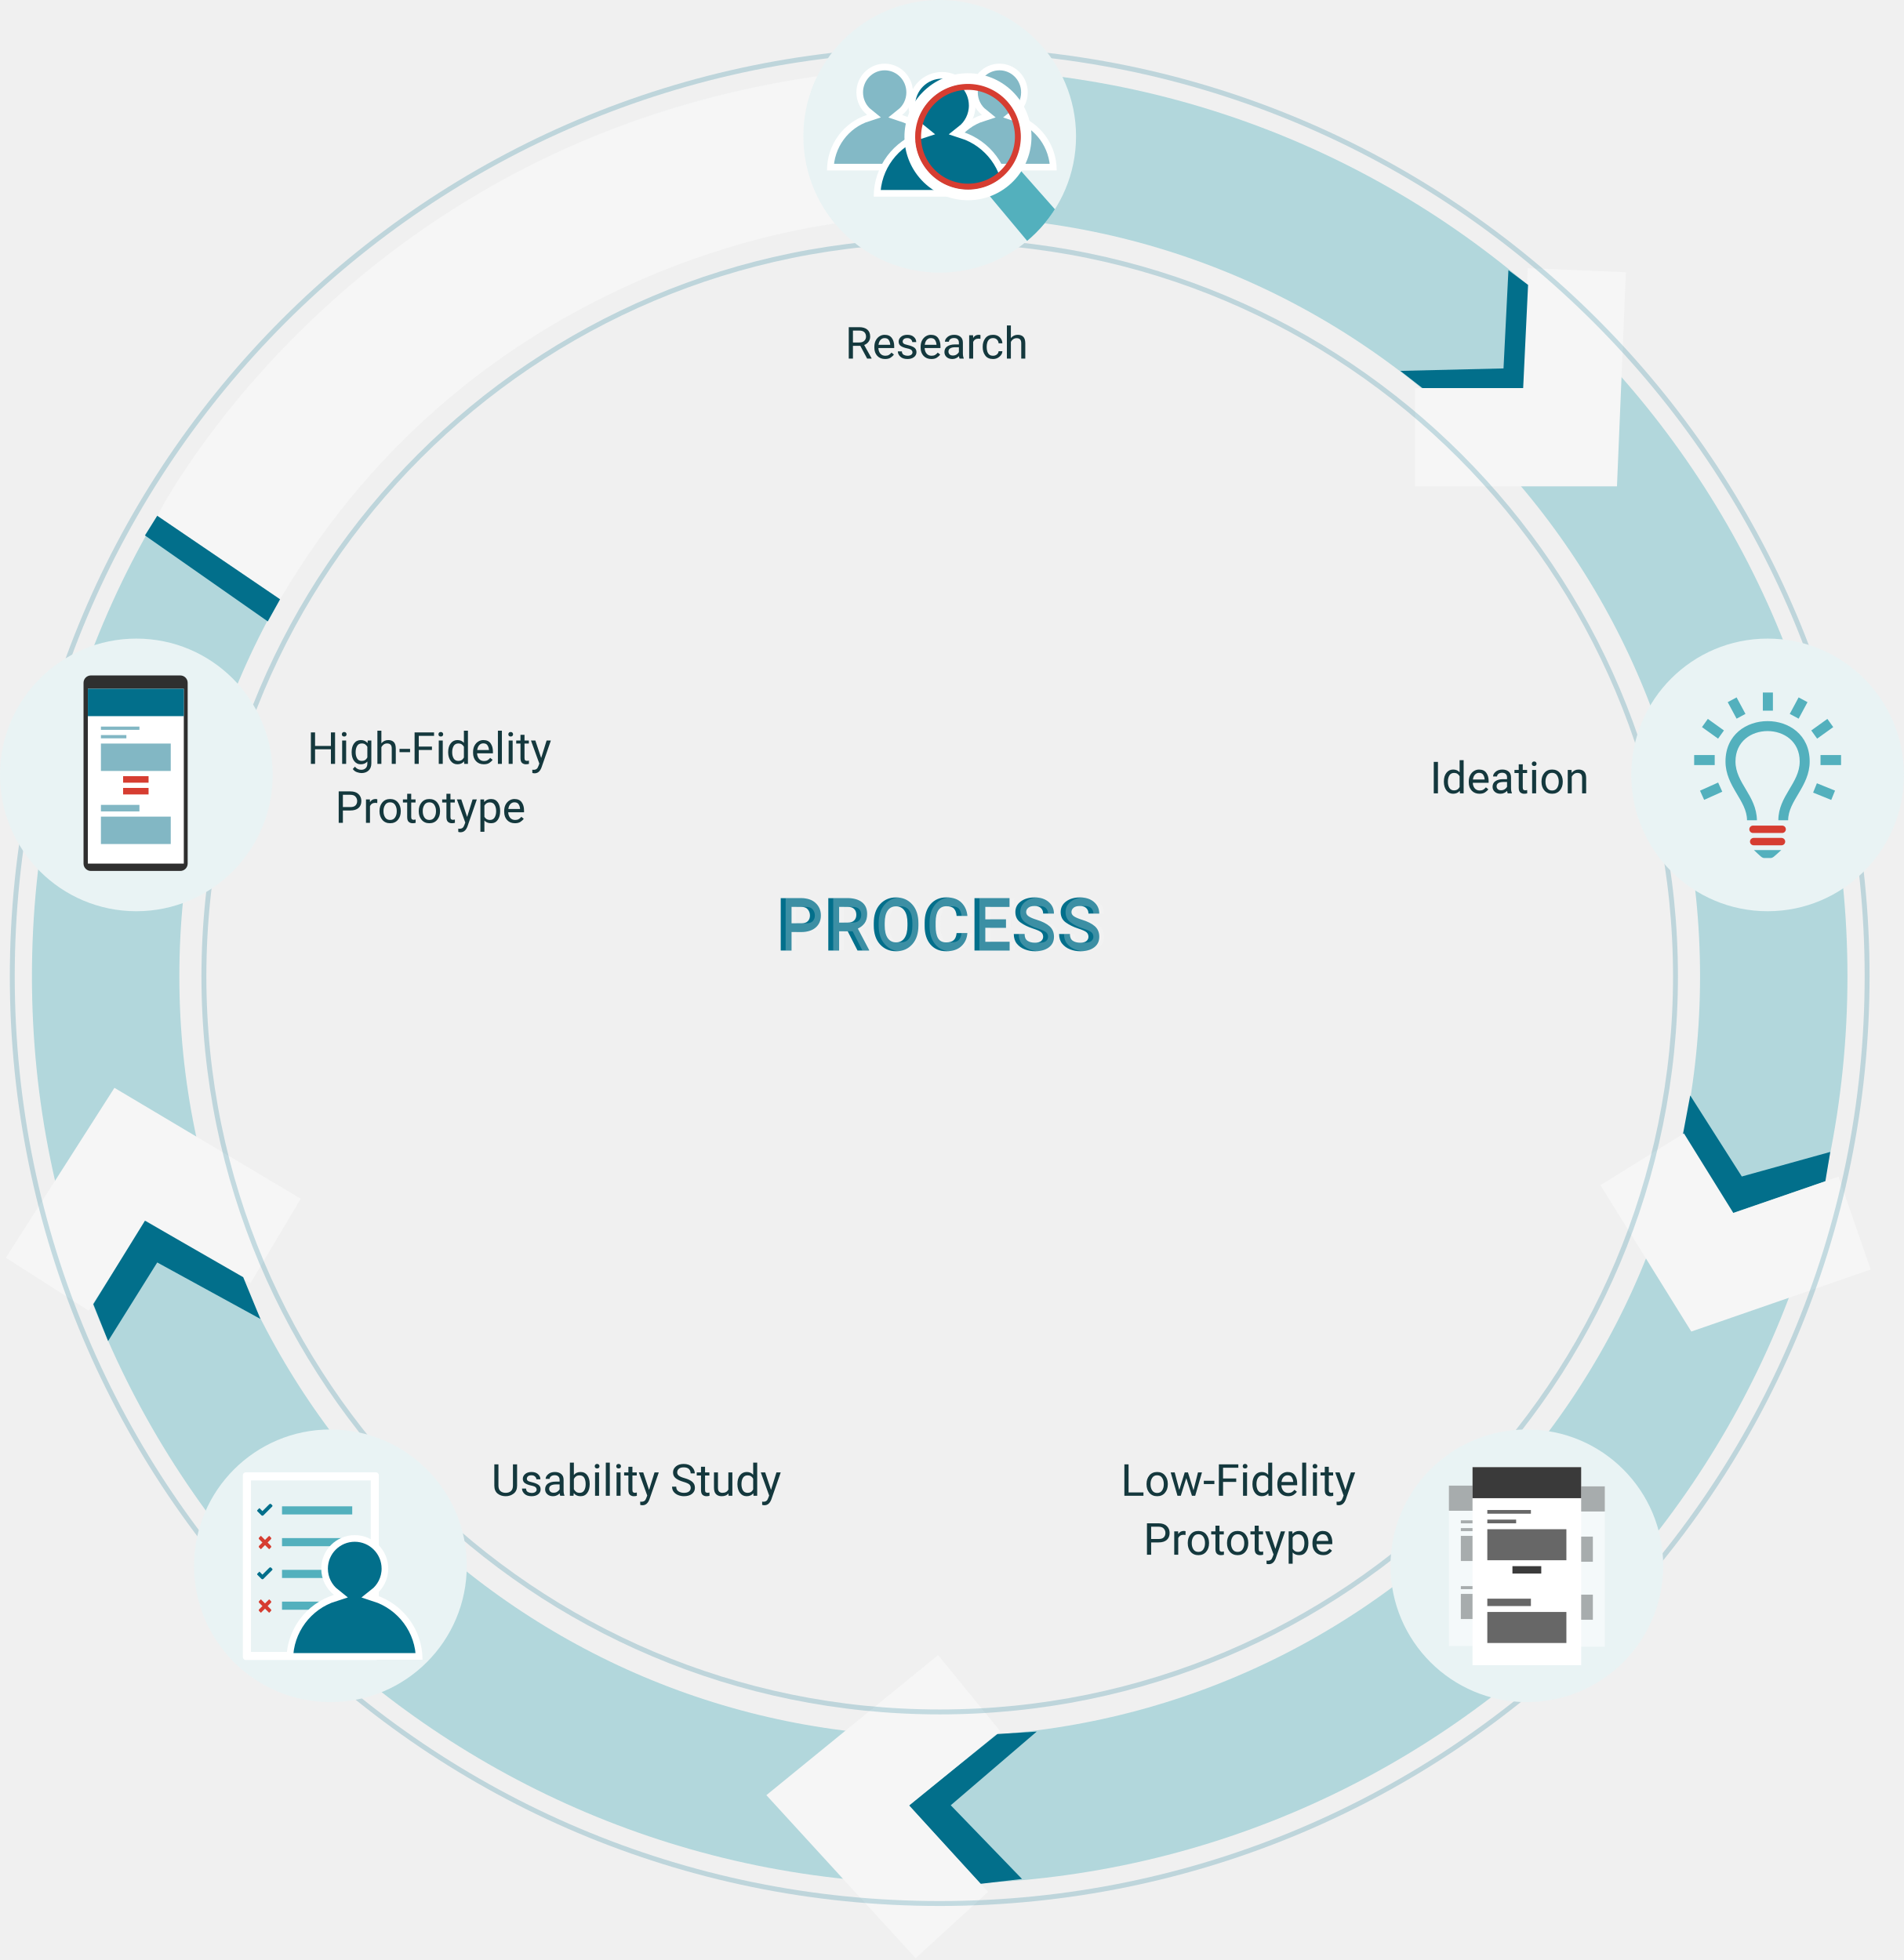
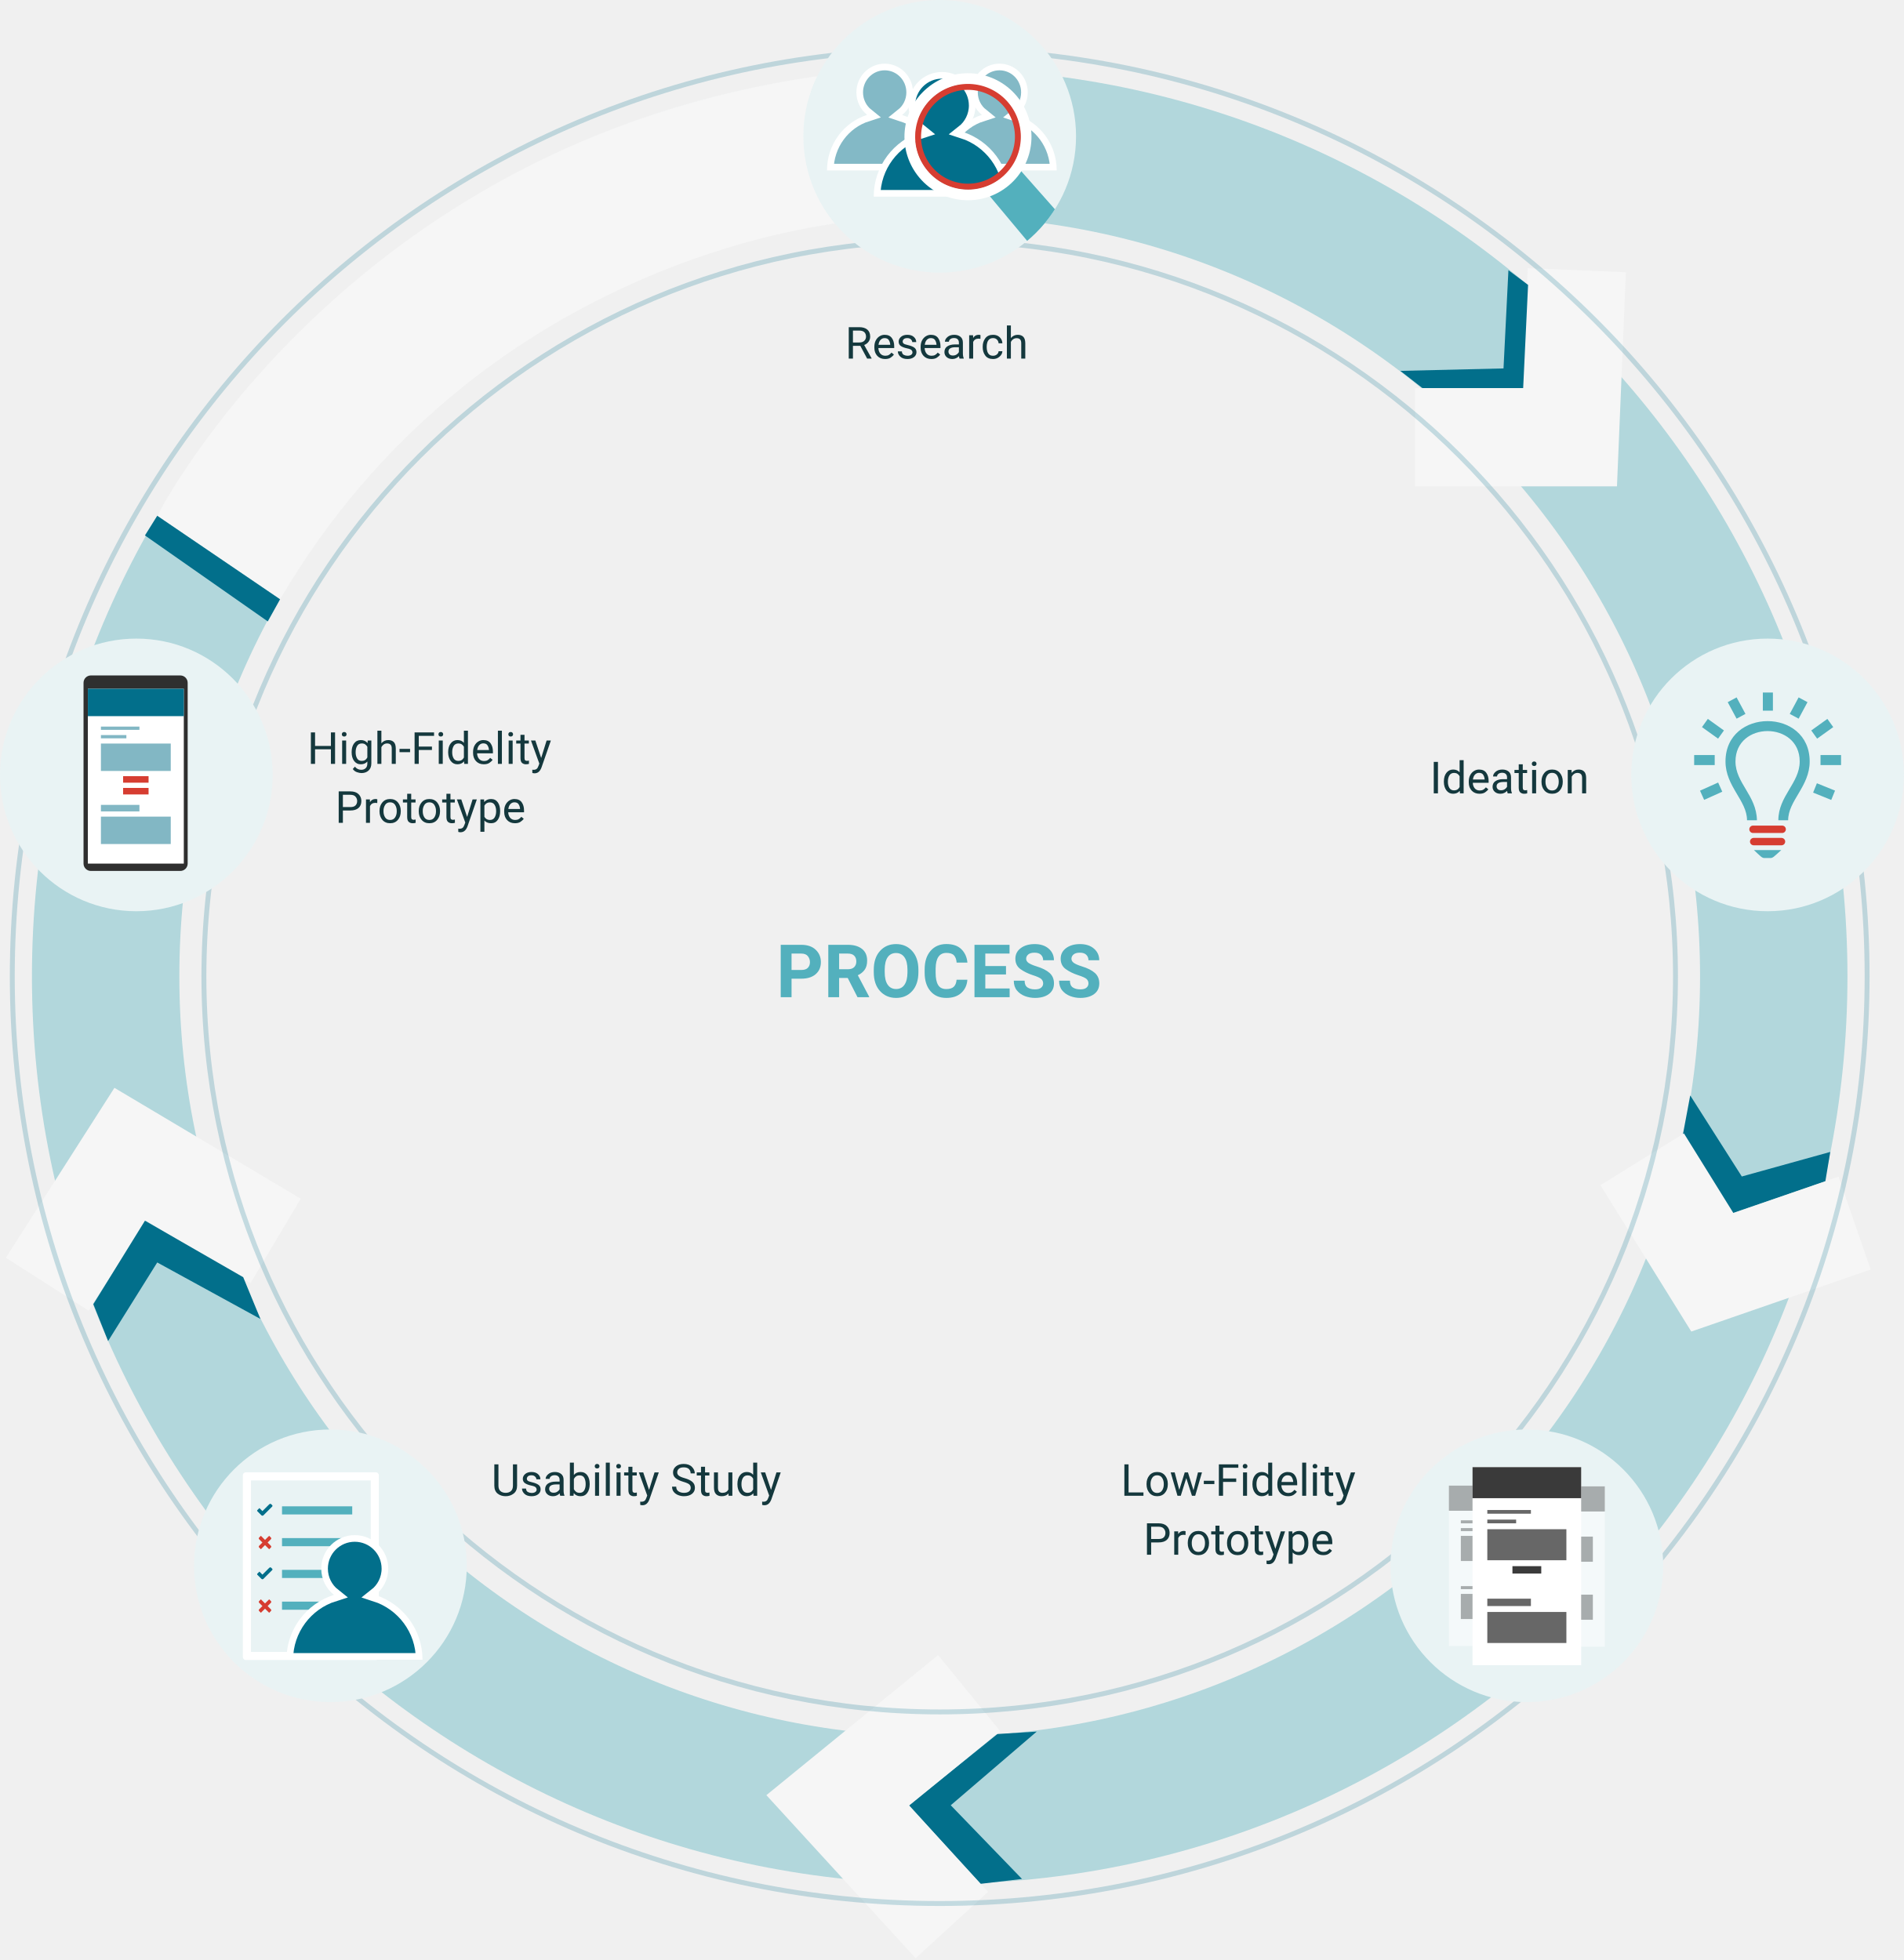
<svg xmlns="http://www.w3.org/2000/svg" xmlns:xlink="http://www.w3.org/1999/xlink" width="775px" height="798px" viewBox="0 0 775 798" version="1.1">
  <defs>
    <circle id="path-1" cx="382.5" cy="397.5" r="369.5" />
    <mask id="mask-2" maskContentUnits="userSpaceOnUse" maskUnits="objectBoundingBox" x="0" y="0" width="739" height="739" fill="white">
      <use xlink:href="#path-1" />
    </mask>
    <circle id="path-3" cx="382.5" cy="397.5" r="300.5" />
    <mask id="mask-4" maskContentUnits="userSpaceOnUse" maskUnits="objectBoundingBox" x="0" y="0" width="601" height="601" fill="white">
      <use xlink:href="#path-3" />
    </mask>
    <circle id="path-5" cx="382.5" cy="397.5" r="378.5" />
    <mask id="mask-6" maskContentUnits="userSpaceOnUse" maskUnits="objectBoundingBox" x="0" y="0" width="757" height="757" fill="white">
      <use xlink:href="#path-5" />
    </mask>
    <ellipse id="path-7" cx="55.5" cy="55.5" rx="55.5" ry="55.5" />
    <path d="M63.049,27.815 C53.579,30.852 46.715,39.832 46.715,50.439 L93.505,50.439 C93.505,39.88 86.702,30.932 77.298,27.856 C79.989,25.718 81.718,22.392 81.718,18.657 C81.718,12.206 76.561,6.976 70.199,6.976 C63.838,6.976 58.68,12.206 58.68,18.657 C58.68,22.369 60.387,25.676 63.049,27.815 Z" id="path-9" />
    <mask id="mask-10" maskContentUnits="userSpaceOnUse" maskUnits="objectBoundingBox" x="0" y="0" width="46.791" height="43.463" fill="white">
      <use xlink:href="#path-9" />
    </mask>
    <path d="M16.334,27.815 C6.864,30.852 0,39.832 0,50.439 L46.791,50.439 C46.791,39.88 39.988,30.932 30.584,27.856 C33.275,25.718 35.004,22.392 35.004,18.657 C35.004,12.206 29.847,6.976 23.485,6.976 C17.123,6.976 11.966,12.206 11.966,18.657 C11.966,22.369 13.673,25.676 16.334,27.815 Z" id="path-11" />
    <mask id="mask-12" maskContentUnits="userSpaceOnUse" maskUnits="objectBoundingBox" x="0" y="0" width="46.791" height="43.463" fill="white">
      <use xlink:href="#path-11" />
    </mask>
    <path d="M38.357,34.686 C27.149,38.23 19.024,48.714 19.024,61.096 L74.405,61.096 C74.405,48.769 66.353,38.324 55.223,34.734 C58.408,32.238 60.454,28.355 60.454,23.994 C60.454,16.464 54.35,10.359 46.82,10.359 C39.291,10.359 33.186,16.464 33.186,23.994 C33.186,28.327 35.207,32.188 38.357,34.686 Z" id="path-13" />
    <mask id="mask-14" maskContentUnits="userSpaceOnUse" maskUnits="objectBoundingBox" x="0" y="0" width="55.381" height="50.737" fill="white">
      <use xlink:href="#path-13" />
    </mask>
    <ellipse id="path-15" cx="25.96" cy="25.963" rx="25.854" ry="25.857" />
    <mask id="mask-16" maskContentUnits="userSpaceOnUse" maskUnits="objectBoundingBox" x="0" y="0" width="51.708" height="51.714" fill="white">
      <use xlink:href="#path-15" />
    </mask>
    <ellipse id="path-17" cx="25.968" cy="25.971" rx="21.505" ry="21.508" />
    <mask id="mask-18" maskContentUnits="userSpaceOnUse" maskUnits="objectBoundingBox" x="0" y="0" width="43.011" height="43.016" fill="white">
      <use xlink:href="#path-17" />
    </mask>
    <ellipse id="path-19" cx="55.5" cy="55.5" rx="55.5" ry="55.5" />
    <ellipse id="path-21" cx="55.5" cy="55.5" rx="55.5" ry="55.5" />
    <ellipse id="path-23" cx="55.5" cy="55.5" rx="55.5" ry="55.5" />
    <ellipse id="path-25" cx="55.5" cy="55.5" rx="55.5" ry="55.5" />
    <rect id="path-27" x="19.854" y="17.447" width="55.35" height="76.407" rx="1.2" />
    <mask id="mask-28" maskContentUnits="userSpaceOnUse" maskUnits="objectBoundingBox" x="0" y="0" width="55.35" height="76.407" fill="white">
      <use xlink:href="#path-27" />
    </mask>
    <path d="M56.935,67.343 C45.726,70.887 37.602,81.371 37.602,93.753 L92.983,93.753 C92.983,81.427 84.931,70.981 73.8,67.391 C76.985,64.895 79.032,61.012 79.032,56.652 C79.032,49.121 72.928,43.016 65.398,43.016 C57.868,43.016 51.764,49.121 51.764,56.652 C51.764,60.985 53.785,64.845 56.935,67.343 Z" id="path-29" />
    <mask id="mask-30" maskContentUnits="userSpaceOnUse" maskUnits="objectBoundingBox" x="0" y="0" width="55.381" height="50.737" fill="white">
      <use xlink:href="#path-29" />
    </mask>
  </defs>
  <g id="Poster" stroke="none" stroke-width="1" fill="none" fill-rule="evenodd">
    <g id="Artboard-5" transform="translate(-257, -815)">
      <g id="process_img_2" transform="translate(257, 815)">
        <use id="Oval-14" stroke="#53B0BD" mask="url(#mask-2)" stroke-width="120" stroke-linecap="square" opacity="0.398" xlink:href="#path-1" />
        <path d="M64,210 C64,210 141,58 333,31 C332,32 317,62 340,91 C336,92 195,106 114,244 L64,210 Z" id="Path-49" fill="#F6F6F6" />
        <polygon id="Path-50" fill="#026F8B" points="59 218 109 253 114 244 64 210" />
        <polyline id="Path-48" stroke="#F6F6F6" stroke-width="40" stroke-linecap="square" points="596 178 639 178 641 130" />
        <polyline id="Path-48-Copy-2" stroke="#F6F6F6" stroke-width="40" stroke-linecap="square" transform="translate(62.66266, 500.2183) rotate(-150) translate(-62.66266, -500.2183) " points="37.267 520.906 86.14 521.557 88.058 478.88" />
        <polygon id="Path-51" fill="#026F8B" points="579 158 620 158 622 116 614 110 612 150 570 151" />
        <path d="M685,462 L705,494 L743,481 C743,481 744,475 745,469 C745,469 709,479 709,479 L688,446 L685,462 Z" id="Path-52" fill="#026F8B" />
        <polygon id="Path-53" fill="#026F8B" points="399 767 370 735 406 706 422 705 387 735 416 765" />
        <polygon id="Path-54" fill="#026F8B" points="38 531 59 497 99 520 106 537 64 514 44 546" />
        <polyline id="Path-48-Copy-3" stroke="#F6F6F6" stroke-width="40" stroke-linecap="square" transform="translate(375.4526, 735.9157) rotate(-220) translate(-375.4526, -735.9157) " points="350.935 759.616 399.971 760.295 397.869 711.536" />
        <polyline id="Path-48-Copy" stroke="#F6F6F6" stroke-width="40" stroke-linecap="square" points="679 489 697 518 736 504.5" />
        <use id="Oval-14-Copy" stroke-opacity="0.21" stroke="#026F8B" mask="url(#mask-4)" stroke-width="4" stroke-linecap="square" xlink:href="#path-3" />
        <use id="Oval-14-Copy-2" stroke-opacity="0.21" stroke="#026F8B" mask="url(#mask-6)" stroke-width="4" stroke-linecap="square" xlink:href="#path-5" />
        <g id="Group-3" transform="translate(327, 0)">
          <mask id="mask-8" fill="white">
            <use xlink:href="#path-7" />
          </mask>
          <use id="Oval-7" fill="#E9F3F4" xlink:href="#path-7" />
          <g id="Group-2" mask="url(#mask-8)">
            <g transform="translate(9.626016, 18.95122)">
              <use id="Combined-Shape-Copy-2" stroke="#FFFFFF" mask="url(#mask-10)" stroke-width="5.4" stroke-linecap="square" fill-opacity="0.441" fill="#026F8B" xlink:href="#path-9" />
              <use id="Combined-Shape-Copy" stroke="#FFFFFF" mask="url(#mask-12)" stroke-width="5.4" stroke-linecap="square" fill-opacity="0.441" fill="#026F8B" xlink:href="#path-11" />
              <use id="Combined-Shape" stroke="#FFFFFF" mask="url(#mask-14)" stroke-width="5.4" stroke-linecap="square" fill="#026F8B" xlink:href="#path-13" />
              <g id="Group" stroke="none" stroke-width="1" fill="none" transform="translate(69.32858, 50.89869) rotate(-40) translate(-69.32858, -50.89869) translate(43.32858, 6.398689)">
                <path d="M17.217,47.26 L33.469,47.546 L34.293,79.507 C34.415,84.24 30.681,88.077 25.944,88.077 L25.715,88.077 C20.983,88.077 17.153,84.237 17.161,79.508 L17.217,47.26 Z" id="Rectangle-13" fill="#53B0BD" />
                <use id="Oval-2" stroke="#FFFFFF" mask="url(#mask-16)" stroke-width="9" stroke-linecap="square" xlink:href="#path-15" />
                <use id="Oval-2-Copy" stroke="#D63D31" mask="url(#mask-18)" stroke-width="4.8" stroke-linecap="square" xlink:href="#path-17" />
              </g>
            </g>
          </g>
        </g>
        <g id="Group-3-Copy" transform="translate(664, 260)">
          <mask id="mask-20" fill="white">
            <use xlink:href="#path-19" />
          </mask>
          <use id="Oval-7" fill="#E9F3F4" xlink:href="#path-19" />
          <path d="M61.421,76.137 L49.561,76.137 C48.73,76.137 48.056,76.811 48.056,77.642 C48.056,78.473 48.73,79.147 49.561,79.147 L61.421,79.147 C62.252,79.147 62.926,78.473 62.926,77.642 C62.926,76.811 62.252,76.137 61.421,76.137 Z" id="light-bulb-18-icon-path" fill="#D63D31" mask="url(#mask-20)" />
          <g id="idea" mask="url(#mask-20)">
            <g transform="translate(25.56911, 21.95935)">
              <path d="M35.581,59.188 L24.263,59.188 C23.432,59.188 22.758,59.862 22.758,60.693 C22.758,61.525 23.432,62.198 24.263,62.198 L35.581,62.198 C36.412,62.198 37.086,61.525 37.086,60.693 C37.086,59.862 36.412,59.188 35.581,59.188 Z" id="light-bulb-18-icon-path" fill="#D63D31" fill-rule="evenodd" />
              <path d="M24.341,64.129 C27.271,66.838 27.572,67.382 28.742,67.382 L30.995,67.382 C32.138,67.382 32.42,66.878 35.503,64.129 L24.341,64.129 Z M47.055,28.07 C47.055,38.26 38.292,43.97 38.292,52.011 L34.301,52.011 C34.304,42.1 42.993,36.88 42.993,28.07 C42.993,11.577 16.852,11.552 16.852,28.07 C16.852,36.872 25.389,41.868 25.587,52.011 L21.552,52.011 C21.552,43.97 12.789,38.26 12.789,28.07 C12.789,6.17 47.055,6.148 47.055,28.07 Z M32.09,7.378 L27.991,7.378 L27.991,0 L32.09,0 L32.09,7.378 Z M46.166,3.92 L42.554,1.982 L38.947,8.705 L42.559,10.643 L46.166,3.92 Z M56.649,14.072 L54.261,10.74 L47.702,15.44 L50.09,18.772 L56.649,14.072 Z M57.373,39.929 L49.994,36.94 L48.455,40.739 L55.834,43.728 L57.373,39.929 Z M59.827,25.441 L51.465,25.441 L51.465,29.54 L59.827,29.54 L59.827,25.441 Z M20.915,8.705 L17.308,1.982 L13.696,3.92 L17.303,10.643 L20.915,8.705 Z M12.159,15.44 L5.601,10.74 L3.213,14.072 L9.772,18.772 L12.159,15.44 Z M11.478,40.38 L9.797,36.642 L2.418,39.959 L4.099,43.697 L11.478,40.38 Z M8.397,25.441 L0.035,25.441 L0.035,29.54 L8.397,29.54 L8.397,25.441 Z" id="light-bulb-18-icon" fill="#53B0BD" fill-rule="nonzero" />
            </g>
          </g>
        </g>
        <g id="Group-3-Copy-2" transform="translate(566, 582)">
          <mask id="mask-22" fill="white">
            <use xlink:href="#path-21" />
          </mask>
          <use id="Oval-7" fill="#E9F3F4" xlink:href="#path-21" />
          <g id="Group-4-Copy" opacity="0.5" mask="url(#mask-22)">
            <g transform="translate(51.43902, 23.1626)">
              <rect id="Rectangle" fill="#FFFFFF" x="0" y="0" width="35.797" height="65.276" />
              <rect id="Rectangle-2" fill="#666666" x="0" y="0" width="35.797" height="10.23" />
              <rect id="Rectangle-2-Copy" fill="#666666" x="4.87" y="20.46" width="26.056" height="10.23" />
              <rect id="Rectangle-3" fill="#53B0BD" x="4.87" y="14.127" width="14.367" height="1.218" />
              <rect id="Rectangle-3-Copy-4" fill="#53B0BD" x="4.87" y="40.92" width="14.367" height="1.218" />
              <rect id="Rectangle-3-Copy" fill="#53B0BD" x="4.87" y="17.293" width="9.497" height="1.218" />
              <rect id="Rectangle-3-Copy-2" fill="#D63D31" x="13.15" y="32.638" width="9.497" height="2.436" />
              <rect id="Rectangle-2-Copy-2" fill="#666666" x="4.87" y="44.086" width="26.056" height="10.23" />
            </g>
          </g>
          <g id="Group-4-Copy-2" opacity="0.5" mask="url(#mask-22)">
            <g transform="translate(23.76423, 22.86179)">
              <rect id="Rectangle" fill="#FFFFFF" x="0" y="0" width="35.797" height="65.276" />
              <rect id="Rectangle-2" fill="#666666" x="0" y="0" width="35.797" height="10.23" />
              <rect id="Rectangle-2-Copy" fill="#666666" x="4.87" y="20.46" width="26.056" height="10.23" />
              <rect id="Rectangle-3" fill="#666666" x="4.87" y="14.127" width="14.367" height="1.218" />
              <rect id="Rectangle-3-Copy-4" fill="#666666" x="4.87" y="40.92" width="14.367" height="1.218" />
              <rect id="Rectangle-3-Copy" fill="#666666" x="4.87" y="17.293" width="9.497" height="1.218" />
              <rect id="Rectangle-3-Copy-2" fill="#D63D31" x="13.15" y="32.638" width="9.497" height="2.436" />
              <rect id="Rectangle-2-Copy-2" fill="#666666" x="4.87" y="44.086" width="26.056" height="10.23" />
            </g>
          </g>
          <g id="Group-4" mask="url(#mask-22)">
            <g transform="translate(33.39024, 15.34146)">
              <rect id="Rectangle" fill="#FFFFFF" x="0" y="0" width="44.22" height="80.618" />
              <rect id="Rectangle-2" fill="#3A3A3A" x="0" y="0" width="44.22" height="12.634" />
              <rect id="Rectangle-2-Copy" fill="#676767" x="6.016" y="25.268" width="32.187" height="12.634" />
              <rect id="Rectangle-3" fill="#676767" x="6.016" y="17.447" width="17.748" height="1.504" />
              <rect id="Rectangle-3-Copy-4" fill="#676767" x="6.016" y="53.545" width="17.748" height="3.008" />
              <rect id="Rectangle-3-Copy" fill="#676767" x="6.016" y="21.358" width="11.732" height="1.504" />
              <rect id="Rectangle-3-Copy-2" fill="#3B3B3B" x="16.244" y="40.309" width="11.732" height="3.008" />
              <rect id="Rectangle-2-Copy-2" fill="#676767" x="6.016" y="58.959" width="32.187" height="12.634" />
            </g>
          </g>
        </g>
        <g id="Group-3-Copy-4" transform="translate(0, 260)">
          <mask id="mask-24" fill="white">
            <use xlink:href="#path-23" />
          </mask>
          <use id="Oval-7" fill="#E9F3F4" xlink:href="#path-23" />
          <g id="Group-4" mask="url(#mask-24)">
            <g transform="translate(34, 15)">
              <rect id="Rectangle-6" fill="#2F2F2F" x="0" y="0" width="42.39" height="79.599" rx="3" />
              <rect id="Rectangle" fill="#FFFFFF" x="1.766" y="5.416" width="39.052" height="71.196" />
              <rect id="Rectangle-2" fill="#026F8B" x="1.766" y="5.416" width="39.052" height="11.158" />
              <rect id="Rectangle-2-Copy" fill="#82B7C4" x="7.079" y="27.731" width="28.425" height="11.158" />
              <rect id="Rectangle-3" fill="#82B7C4" x="7.079" y="20.824" width="15.674" height="1.328" />
              <rect id="Rectangle-3-Copy-4" fill="#82B7C4" x="7.079" y="52.703" width="15.674" height="2.657" />
              <rect id="Rectangle-3-Copy" fill="#82B7C4" x="7.079" y="24.277" width="10.361" height="1.328" />
              <rect id="Rectangle-3-Copy-2" fill="#D63D31" x="16.112" y="41.014" width="10.361" height="2.657" />
              <rect id="Rectangle-3-Copy-3" fill="#D63D31" x="16.112" y="45.796" width="10.361" height="2.657" />
              <rect id="Rectangle-2-Copy-2" fill="#82B7C4" x="7.079" y="57.484" width="28.425" height="11.158" />
            </g>
          </g>
        </g>
        <g id="Group-3-Copy-3" transform="translate(79, 582)">
          <mask id="mask-26" fill="white">
            <use xlink:href="#path-25" />
          </mask>
          <use id="Oval-7" fill="#E9F3F4" xlink:href="#path-25" />
          <g id="Rectangle-4" mask="url(#mask-26)" stroke-linecap="square" stroke-width="6.6" stroke="#FFFFFF">
            <use mask="url(#mask-28)" xlink:href="#path-27" />
          </g>
          <rect id="Rectangle-5" fill="#53B0BD" mask="url(#mask-26)" x="35.797" y="31.285" width="28.577" height="3.309" />
          <rect id="Rectangle-5-Copy" fill="#53B0BD" mask="url(#mask-26)" x="35.797" y="44.22" width="28.577" height="3.309" />
          <g id="close_x" mask="url(#mask-26)">
            <g transform="translate(26.77236, 43.9187)" id="Group">
              <g>
                <polygon id="Shape" stroke="#D63D31" stroke-width="0.9" fill-rule="nonzero" points="4.211 0.424 3.787 0 2.106 1.682 0.424 0 0 0.424 1.682 2.106 0 3.787 0.424 4.211 2.106 2.53 3.787 4.211 4.211 3.787 2.53 2.106" />
                <polygon id="Shape-Copy" stroke="#D63D31" stroke-width="0.9" fill-rule="nonzero" points="4.211 26.294 3.787 25.87 2.106 27.551 0.424 25.87 0 26.294 1.682 27.976 0 29.657 0.424 30.081 2.106 28.4 3.787 30.081 4.211 29.657 2.53 27.976" />
              </g>
            </g>
          </g>
          <rect id="Rectangle-5-Copy-2" fill="#53B0BD" mask="url(#mask-26)" x="35.797" y="57.154" width="28.577" height="3.309" />
          <rect id="Rectangle-5-Copy-3" fill="#53B0BD" mask="url(#mask-26)" x="35.797" y="70.089" width="28.577" height="3.309" />
          <g id="check" mask="url(#mask-26)" stroke-width="0.9" stroke="#026F8B" fill-rule="nonzero">
            <g transform="translate(26.17073, 30.68293)" id="Shape">
              <polygon points="5.264 0.424 1.654 4.034 0 2.379 0.424 1.955 1.654 3.183 4.84 0" />
            </g>
          </g>
          <g id="check-copy" mask="url(#mask-26)" stroke-width="0.9" stroke="#026F8B" fill-rule="nonzero">
            <g transform="translate(26.17073, 56.55285)" id="Shape">
              <polygon points="5.264 0.424 1.654 4.034 0 2.379 0.424 1.955 1.654 3.183 4.84 0" />
            </g>
          </g>
          <g id="Combined-Shape" mask="url(#mask-26)" stroke="#FFFFFF" stroke-width="5.4" fill="#026F8B" stroke-linecap="square">
            <use mask="url(#mask-30)" xlink:href="#path-29" />
          </g>
        </g>
        <text id="Research" font-family="Roboto-Regular, Roboto" font-size="18" font-weight="normal" fill-opacity="0.924" fill="#032A2F">
          <tspan x="344" y="146">Research</tspan>
        </text>
        <text id="Ideation" font-family="Roboto-Regular, Roboto" font-size="18" font-weight="normal" fill-opacity="0.924" fill="#032A2F">
          <tspan x="582" y="323">Ideation</tspan>
        </text>
        <text id="Low-Fidelity-Prototy" font-family="Roboto-Regular, Roboto" font-size="18" font-weight="normal" fill-opacity="0.924" fill="#032A2F">
          <tspan x="456.19" y="609">Low-Fidelity </tspan>
          <tspan x="465.383" y="633">Prototype</tspan>
        </text>
        <text id="Usability-Study" font-family="Roboto-Regular, Roboto" font-size="18" font-weight="normal" fill-opacity="0.924" fill="#032A2F">
          <tspan x="199.982" y="609">Usability Study</tspan>
        </text>
        <text id="High-Fidelity-Protot" font-family="Roboto-Regular, Roboto" font-size="18" font-weight="normal" fill-opacity="0.924" fill="#032A2F">
          <tspan x="125.059" y="311">High-Fidelity </tspan>
          <tspan x="136.383" y="335">Prototype</tspan>
        </text>
-         <text id="PROCESS-Copy" font-family="Roboto-Black, Roboto" font-size="30" font-weight="700" fill="#026F8B">
-           <tspan x="315.888" y="387">PROCESS</tspan>
-         </text>
-         <text id="PROCESS" opacity="0.237" font-family="Roboto-Black, Roboto" font-size="30" font-weight="700" fill="#F6F6F6">
-           <tspan x="317.888" y="387">PROCESS</tspan>
+         <text id="PROCESS-Copy" font-family="Roboto-Black, Roboto" font-size="30" font-weight="700" fill="#53B0BD">
+           <tspan x="315.888" y="406">PROCESS</tspan>
        </text>
      </g>
    </g>
  </g>
</svg>
